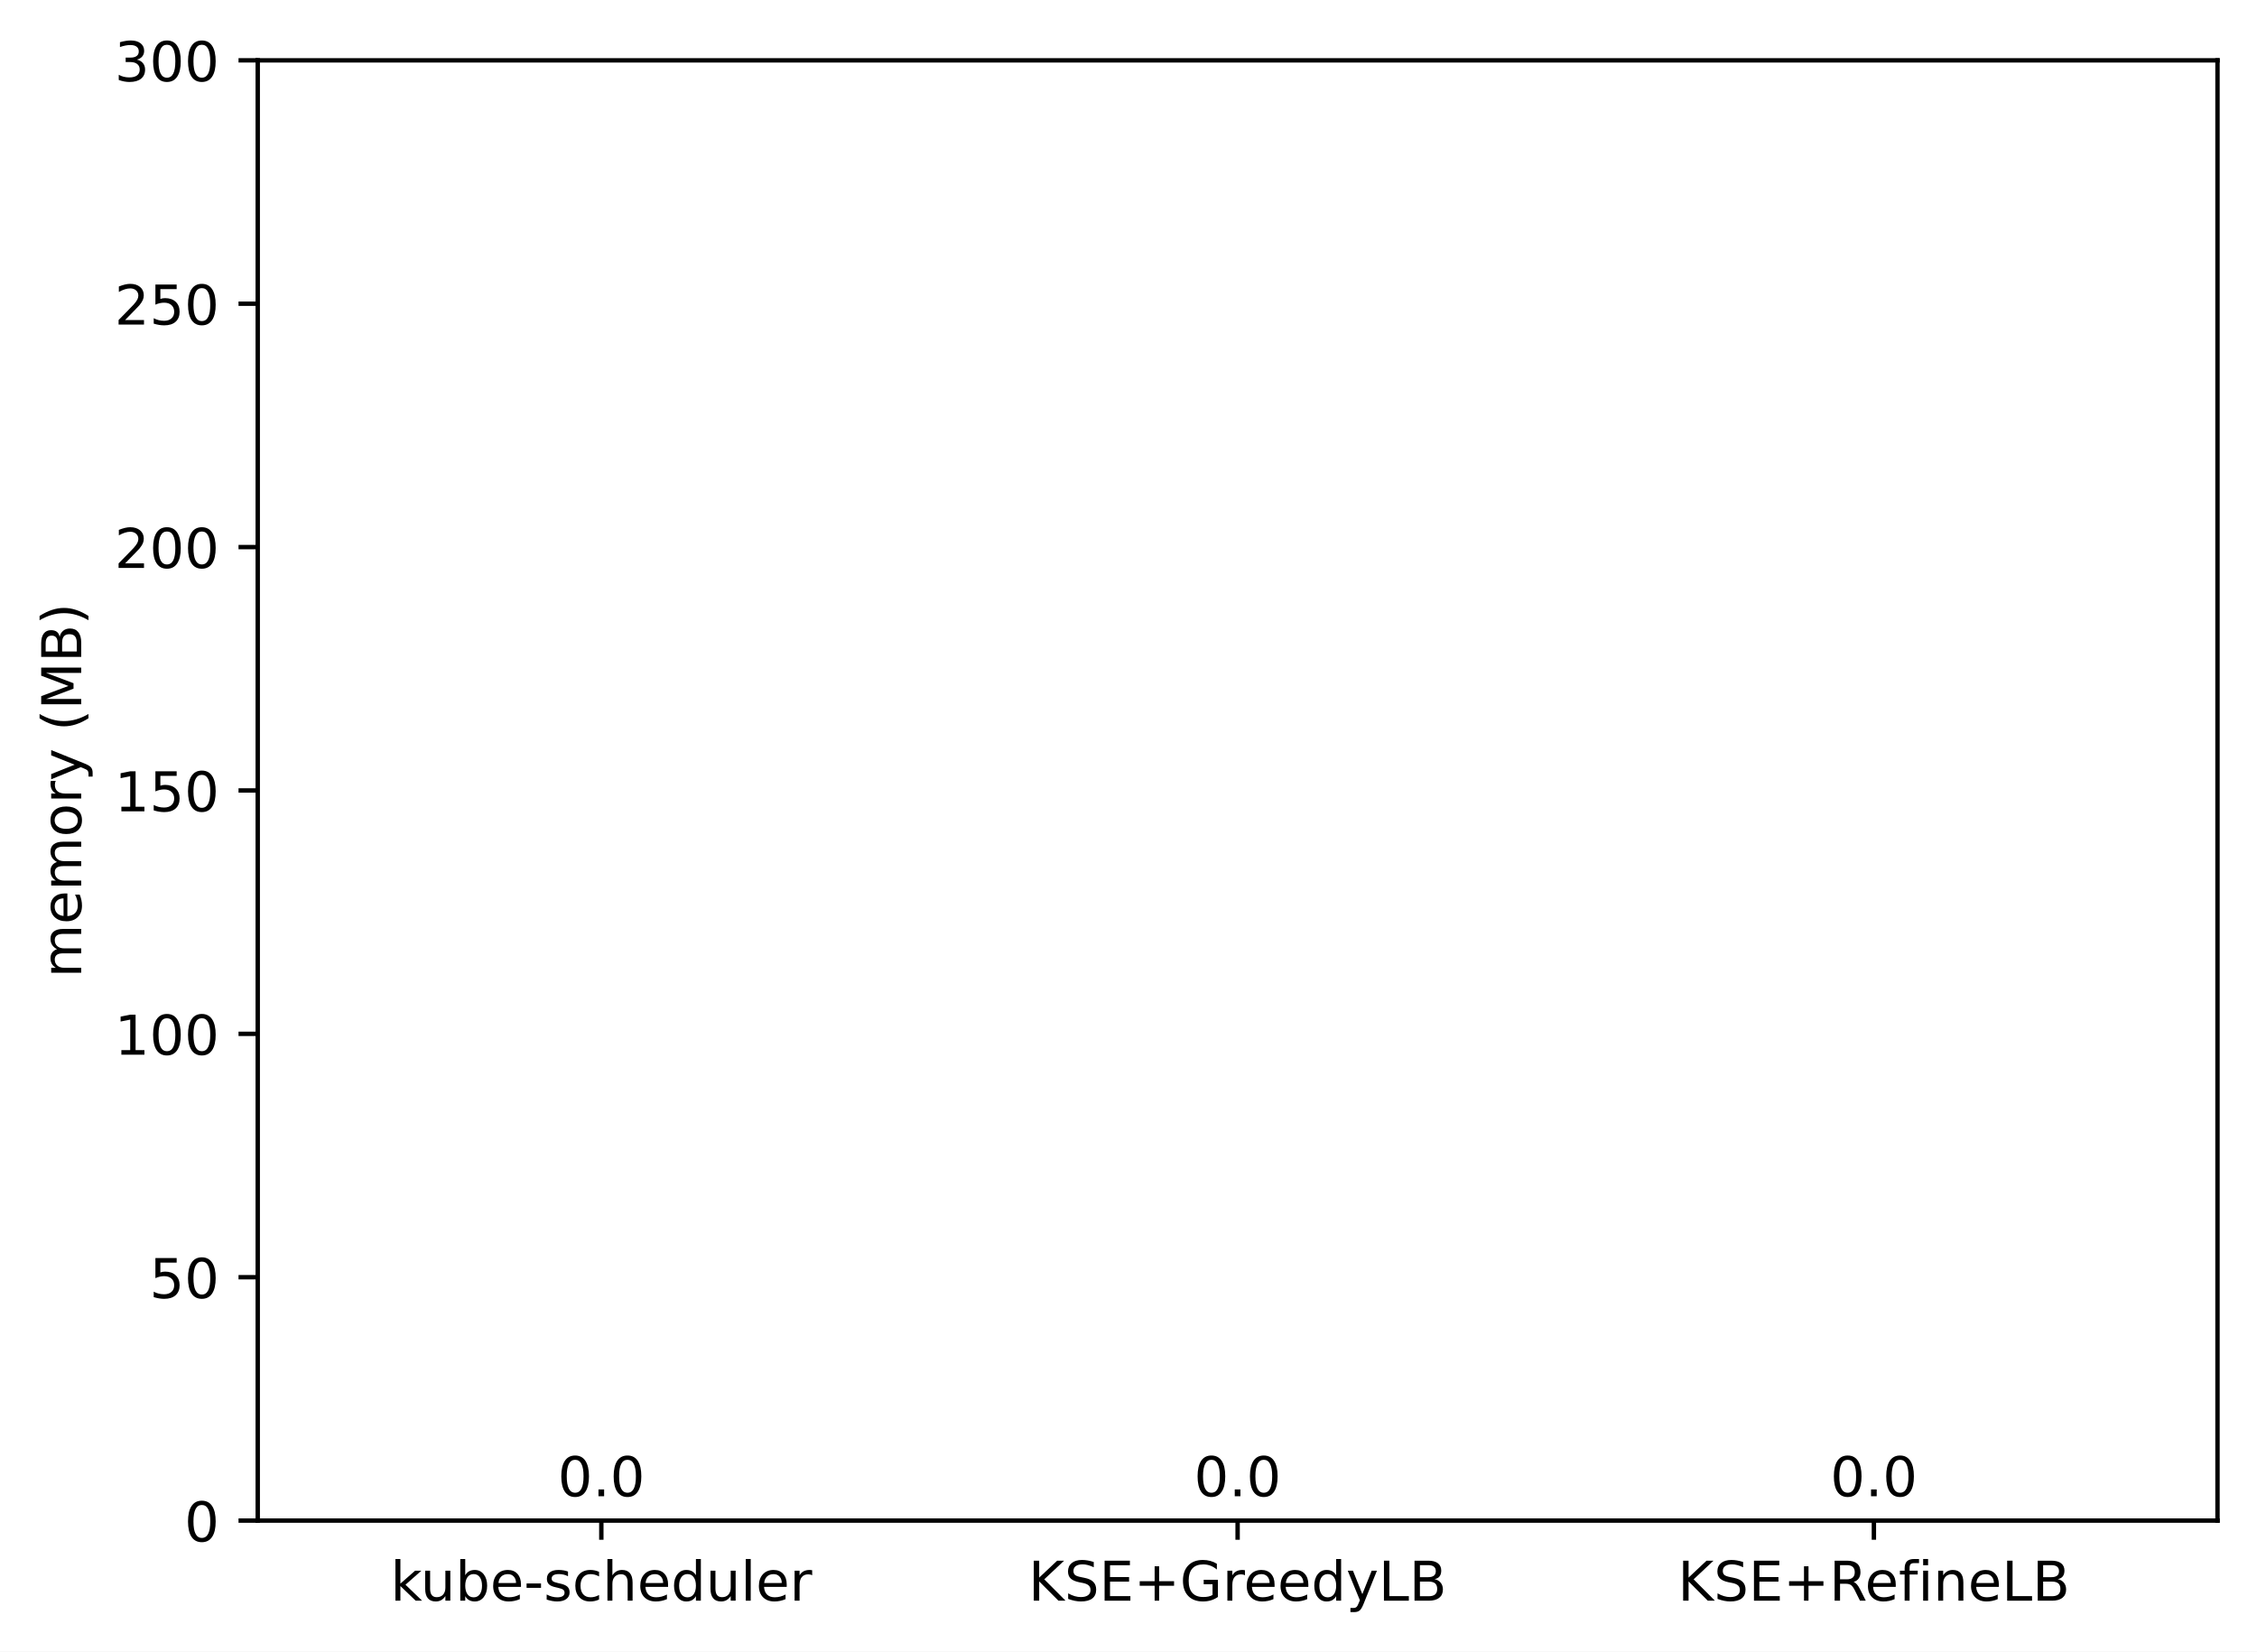
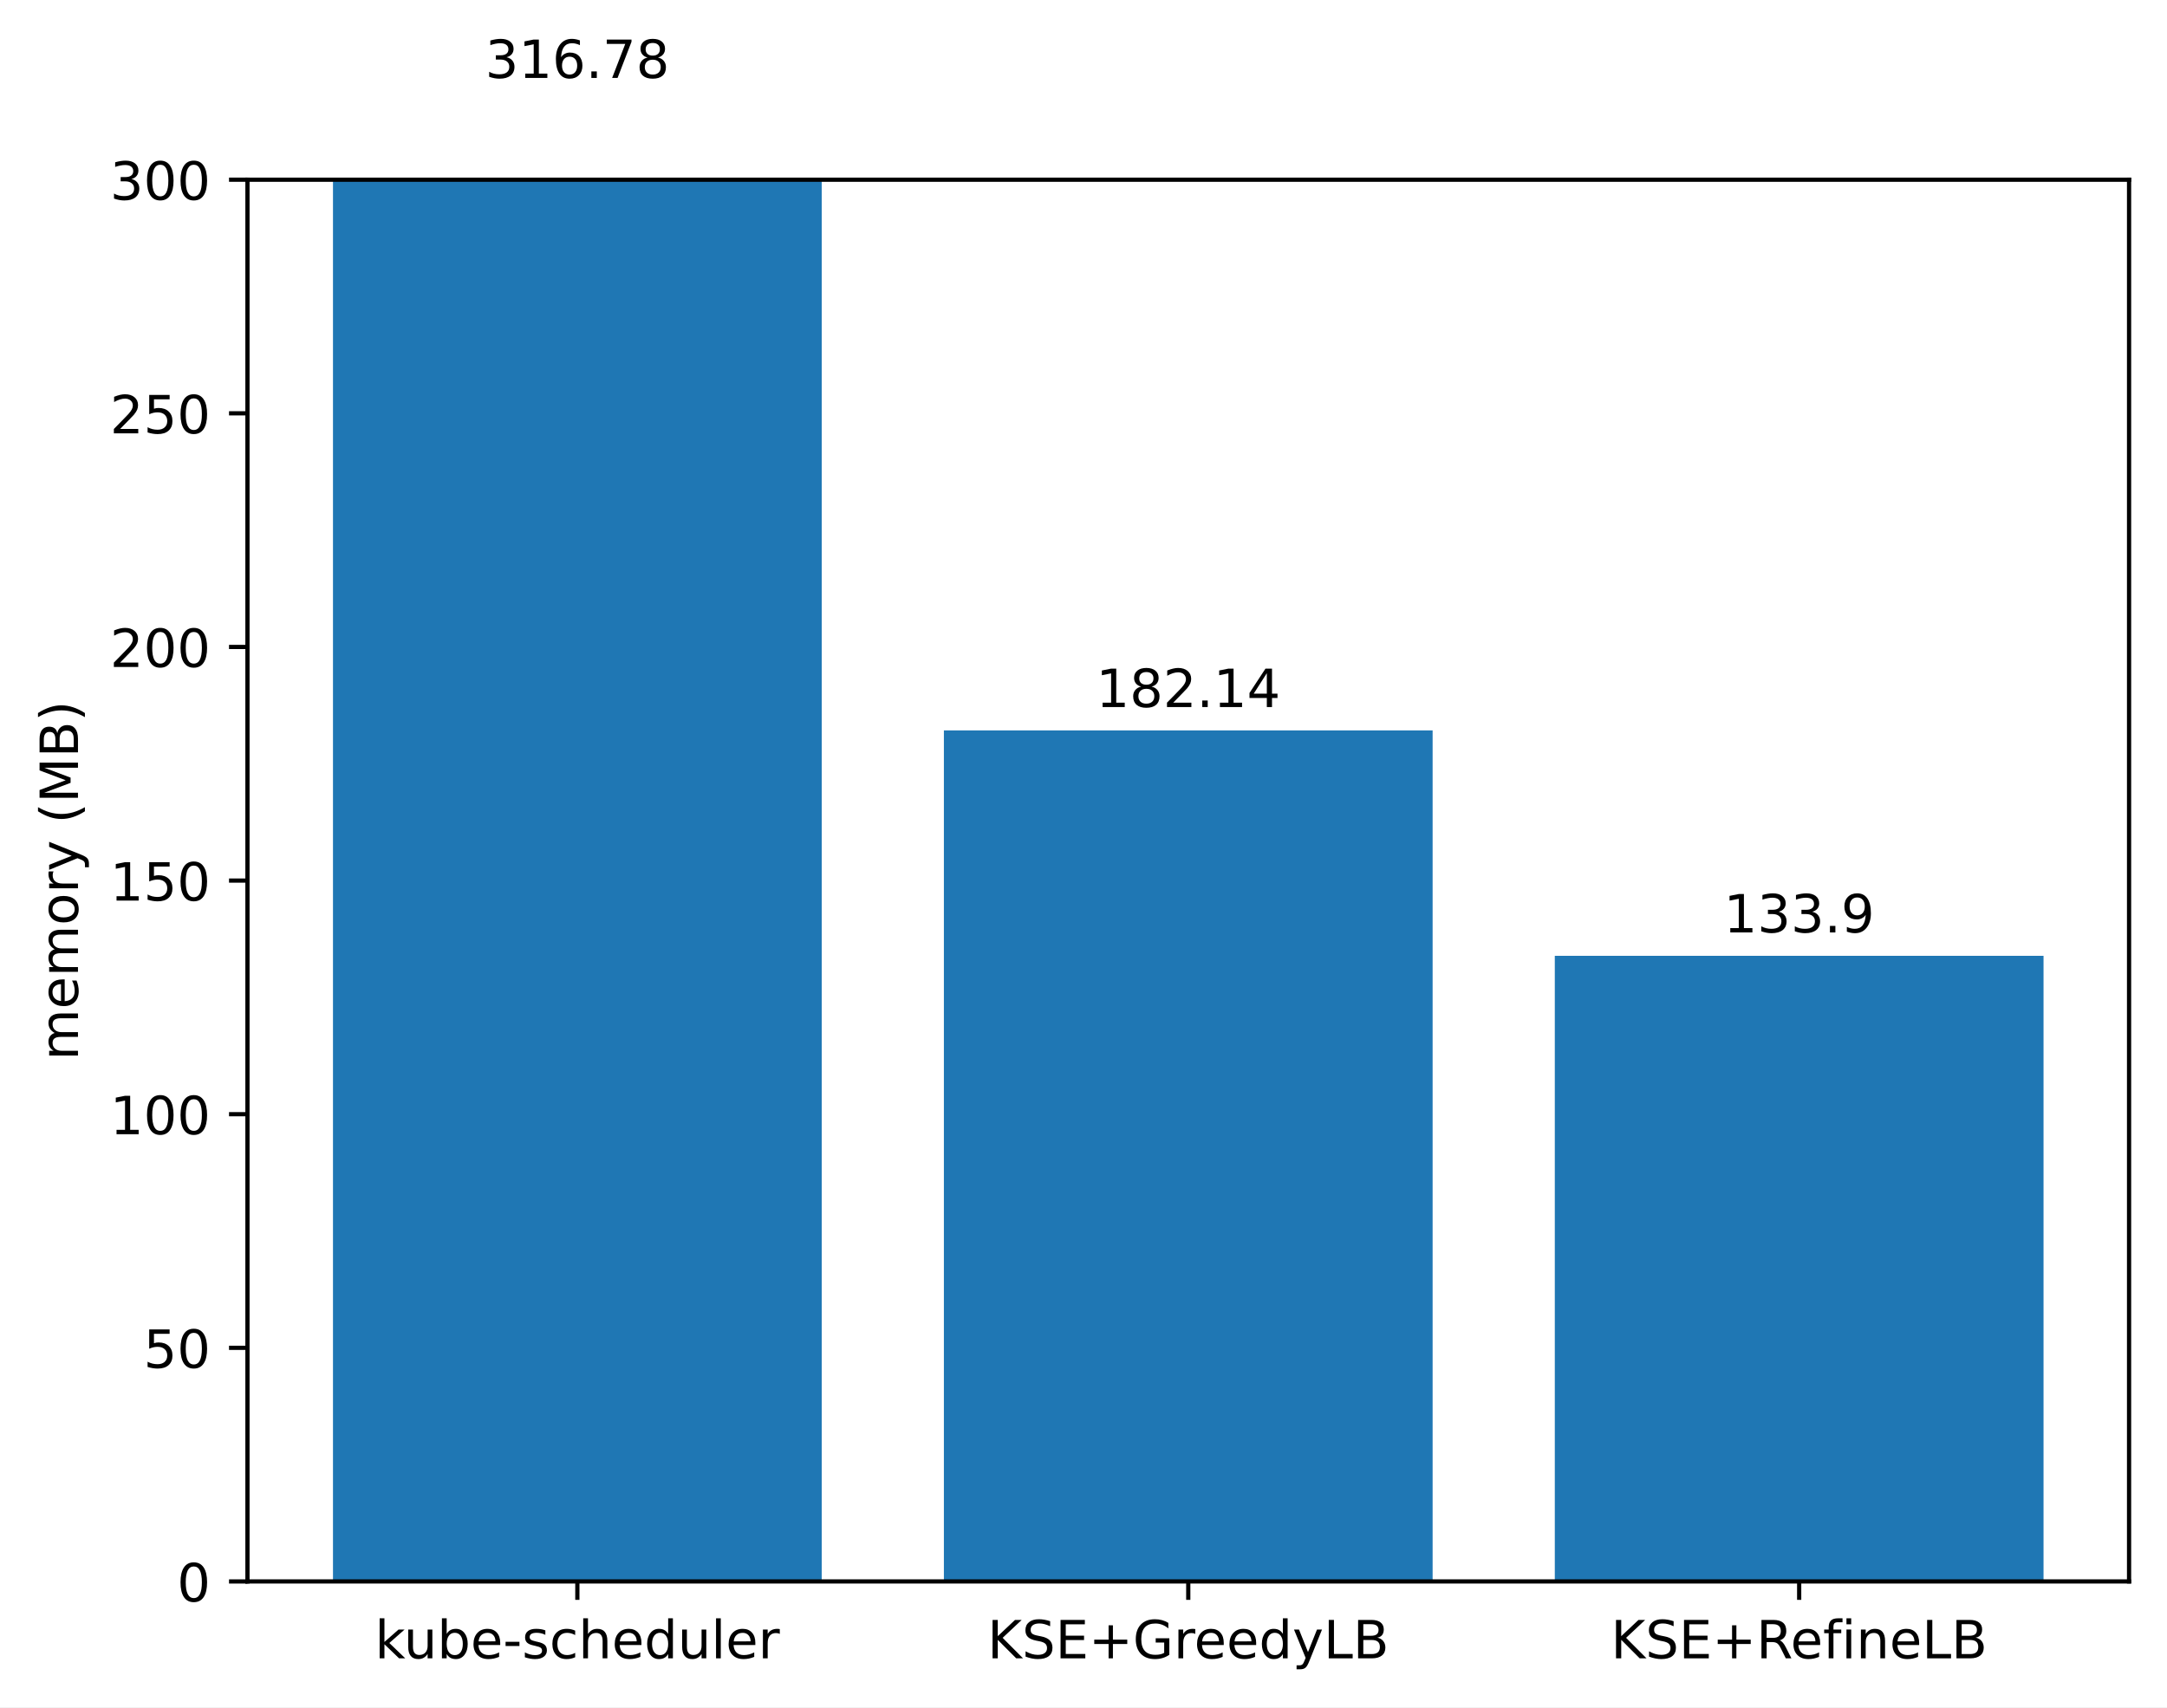
- <svg xmlns="http://www.w3.org/2000/svg" xmlns:xlink="http://www.w3.org/1999/xlink" width="411.286pt" height="300.989pt" viewBox="0 0 411.286 300.989" version="1.1">
+ <svg xmlns="http://www.w3.org/2000/svg" xmlns:xlink="http://www.w3.org/1999/xlink" width="411.286pt" height="324.108pt" viewBox="0 0 411.286 324.108" version="1.1">
  <defs>
    <style type="text/css">*{stroke-linejoin: round; stroke-linecap: butt}</style>
  </defs>
  <g id="figure_1">
    <g id="patch_1">
-       <path d="M 0 300.989  L 411.286 300.989  L 411.286 0  L 0 0  z " style="fill: #ffffff" />
+       <path d="M 0 324.108  L 411.286 324.108  L 411.286 0  L 0 0  z " style="fill: #ffffff" />
    </g>
    <g id="axes_1">
      <g id="patch_2">
-         <path d="M 46.966 277.111  L 404.086 277.111  L 404.086 10.999  L 46.966 10.999  z " style="fill: #ffffff" />
+         <path d="M 46.966 300.23  L 404.086 300.23  L 404.086 34.118  L 46.966 34.118  z " style="fill: #ffffff" />
      </g>
      <g id="patch_3">
-         <path d="M 63.198 277.111  L 155.957 277.111  L 155.957 277.111  L 63.198 277.111  z " clip-path="url(#p9e2ad8058a)" style="fill: #1f77b4" />
+         <path d="M 63.198 300.23  L 155.957 300.23  L 155.957 19.234  L 63.198 19.234  z " clip-path="url(#p67ebfd9a50)" style="fill: #1f77b4" />
      </g>
      <g id="patch_4">
-         <path d="M 179.146 277.111  L 271.905 277.111  L 271.905 277.111  L 179.146 277.111  z " clip-path="url(#p9e2ad8058a)" style="fill: #1f77b4" />
+         <path d="M 179.146 300.23  L 271.905 300.23  L 271.905 138.665  L 179.146 138.665  z " clip-path="url(#p67ebfd9a50)" style="fill: #1f77b4" />
      </g>
      <g id="patch_5">
-         <path d="M 295.094 277.111  L 387.853 277.111  L 387.853 277.111  L 295.094 277.111  z " clip-path="url(#p9e2ad8058a)" style="fill: #1f77b4" />
+         <path d="M 295.094 300.23  L 387.853 300.23  L 387.853 181.456  L 295.094 181.456  z " clip-path="url(#p67ebfd9a50)" style="fill: #1f77b4" />
      </g>
      <g id="matplotlib.axis_1">
        <g id="xtick_1">
          <g id="line2d_1">
            <defs>
-               <path id="m01b2a20f1d" d="M 0 0  L 0 3.5  " style="stroke: #000000; stroke-width: 0.8" />
+               <path id="mf2b5c08b23" d="M 0 0  L 0 3.5  " style="stroke: #000000; stroke-width: 0.8" />
            </defs>
            <g>
-               <use xlink:href="#m01b2a20f1d" x="109.578" y="277.111" style="stroke: #000000; stroke-width: 0.8" />
+               <use xlink:href="#mf2b5c08b23" x="109.578" y="300.23" style="stroke: #000000; stroke-width: 0.8" />
            </g>
          </g>
          <g id="text_1">
-             <g transform="translate(71.15179 291.7097)scale(0.1 -0.1)">
+             <g transform="translate(71.15179 314.8286)scale(0.1 -0.1)">
              <defs>
                <path id="DejaVuSans-6b" d="M 581 4863  L 1159 4863  L 1159 1991  L 2875 3500  L 3609 3500  L 1753 1863  L 3688 0  L 2938 0  L 1159 1709  L 1159 0  L 581 0  L 581 4863  z " transform="scale(0.015625)" />
                <path id="DejaVuSans-75" d="M 544 1381  L 544 3500  L 1119 3500  L 1119 1403  Q 1119 906 1312 657  Q 1506 409 1894 409  Q 2359 409 2629 706  Q 2900 1003 2900 1516  L 2900 3500  L 3475 3500  L 3475 0  L 2900 0  L 2900 538  Q 2691 219 2414 64  Q 2138 -91 1772 -91  Q 1169 -91 856 284  Q 544 659 544 1381  z M 1991 3584  L 1991 3584  z " transform="scale(0.015625)" />
                <path id="DejaVuSans-62" d="M 3116 1747  Q 3116 2381 2855 2742  Q 2594 3103 2138 3103  Q 1681 3103 1420 2742  Q 1159 2381 1159 1747  Q 1159 1113 1420 752  Q 1681 391 2138 391  Q 2594 391 2855 752  Q 3116 1113 3116 1747  z M 1159 2969  Q 1341 3281 1617 3432  Q 1894 3584 2278 3584  Q 2916 3584 3314 3078  Q 3713 2572 3713 1747  Q 3713 922 3314 415  Q 2916 -91 2278 -91  Q 1894 -91 1617 61  Q 1341 213 1159 525  L 1159 0  L 581 0  L 581 4863  L 1159 4863  L 1159 2969  z " transform="scale(0.015625)" />
                <path id="DejaVuSans-65" d="M 3597 1894  L 3597 1613  L 953 1613  Q 991 1019 1311 708  Q 1631 397 2203 397  Q 2534 397 2845 478  Q 3156 559 3463 722  L 3463 178  Q 3153 47 2828 -22  Q 2503 -91 2169 -91  Q 1331 -91 842 396  Q 353 884 353 1716  Q 353 2575 817 3079  Q 1281 3584 2069 3584  Q 2775 3584 3186 3129  Q 3597 2675 3597 1894  z M 3022 2063  Q 3016 2534 2758 2815  Q 2500 3097 2075 3097  Q 1594 3097 1305 2825  Q 1016 2553 972 2059  L 3022 2063  z " transform="scale(0.015625)" />
                <path id="DejaVuSans-2d" d="M 313 2009  L 1997 2009  L 1997 1497  L 313 1497  L 313 2009  z " transform="scale(0.015625)" />
                <path id="DejaVuSans-73" d="M 2834 3397  L 2834 2853  Q 2591 2978 2328 3040  Q 2066 3103 1784 3103  Q 1356 3103 1142 2972  Q 928 2841 928 2578  Q 928 2378 1081 2264  Q 1234 2150 1697 2047  L 1894 2003  Q 2506 1872 2764 1633  Q 3022 1394 3022 966  Q 3022 478 2636 193  Q 2250 -91 1575 -91  Q 1294 -91 989 -36  Q 684 19 347 128  L 347 722  Q 666 556 975 473  Q 1284 391 1588 391  Q 1994 391 2212 530  Q 2431 669 2431 922  Q 2431 1156 2273 1281  Q 2116 1406 1581 1522  L 1381 1569  Q 847 1681 609 1914  Q 372 2147 372 2553  Q 372 3047 722 3315  Q 1072 3584 1716 3584  Q 2034 3584 2315 3537  Q 2597 3491 2834 3397  z " transform="scale(0.015625)" />
                <path id="DejaVuSans-63" d="M 3122 3366  L 3122 2828  Q 2878 2963 2633 3030  Q 2388 3097 2138 3097  Q 1578 3097 1268 2742  Q 959 2388 959 1747  Q 959 1106 1268 751  Q 1578 397 2138 397  Q 2388 397 2633 464  Q 2878 531 3122 666  L 3122 134  Q 2881 22 2623 -34  Q 2366 -91 2075 -91  Q 1284 -91 818 406  Q 353 903 353 1747  Q 353 2603 823 3093  Q 1294 3584 2113 3584  Q 2378 3584 2631 3529  Q 2884 3475 3122 3366  z " transform="scale(0.015625)" />
                <path id="DejaVuSans-68" d="M 3513 2113  L 3513 0  L 2938 0  L 2938 2094  Q 2938 2591 2744 2837  Q 2550 3084 2163 3084  Q 1697 3084 1428 2787  Q 1159 2491 1159 1978  L 1159 0  L 581 0  L 581 4863  L 1159 4863  L 1159 2956  Q 1366 3272 1645 3428  Q 1925 3584 2291 3584  Q 2894 3584 3203 3211  Q 3513 2838 3513 2113  z " transform="scale(0.015625)" />
                <path id="DejaVuSans-64" d="M 2906 2969  L 2906 4863  L 3481 4863  L 3481 0  L 2906 0  L 2906 525  Q 2725 213 2448 61  Q 2172 -91 1784 -91  Q 1150 -91 751 415  Q 353 922 353 1747  Q 353 2572 751 3078  Q 1150 3584 1784 3584  Q 2172 3584 2448 3432  Q 2725 3281 2906 2969  z M 947 1747  Q 947 1113 1208 752  Q 1469 391 1925 391  Q 2381 391 2643 752  Q 2906 1113 2906 1747  Q 2906 2381 2643 2742  Q 2381 3103 1925 3103  Q 1469 3103 1208 2742  Q 947 2381 947 1747  z " transform="scale(0.015625)" />
                <path id="DejaVuSans-6c" d="M 603 4863  L 1178 4863  L 1178 0  L 603 0  L 603 4863  z " transform="scale(0.015625)" />
                <path id="DejaVuSans-72" d="M 2631 2963  Q 2534 3019 2420 3045  Q 2306 3072 2169 3072  Q 1681 3072 1420 2755  Q 1159 2438 1159 1844  L 1159 0  L 581 0  L 581 3500  L 1159 3500  L 1159 2956  Q 1341 3275 1631 3429  Q 1922 3584 2338 3584  Q 2397 3584 2469 3576  Q 2541 3569 2628 3553  L 2631 2963  z " transform="scale(0.015625)" />
              </defs>
              <use xlink:href="#DejaVuSans-6b" />
              <use xlink:href="#DejaVuSans-75" x="54.785" />
              <use xlink:href="#DejaVuSans-62" x="118.164" />
              <use xlink:href="#DejaVuSans-65" x="181.641" />
              <use xlink:href="#DejaVuSans-2d" x="243.164" />
              <use xlink:href="#DejaVuSans-73" x="279.248" />
              <use xlink:href="#DejaVuSans-63" x="331.348" />
              <use xlink:href="#DejaVuSans-68" x="386.328" />
              <use xlink:href="#DejaVuSans-65" x="449.707" />
              <use xlink:href="#DejaVuSans-64" x="511.23" />
              <use xlink:href="#DejaVuSans-75" x="574.707" />
              <use xlink:href="#DejaVuSans-6c" x="638.086" />
              <use xlink:href="#DejaVuSans-65" x="665.869" />
              <use xlink:href="#DejaVuSans-72" x="727.393" />
            </g>
          </g>
        </g>
        <g id="xtick_2">
          <g id="line2d_2">
            <g>
-               <use xlink:href="#m01b2a20f1d" x="225.526" y="277.111" style="stroke: #000000; stroke-width: 0.8" />
+               <use xlink:href="#mf2b5c08b23" x="225.526" y="300.23" style="stroke: #000000; stroke-width: 0.8" />
            </g>
          </g>
          <g id="text_2">
-             <g transform="translate(187.403 291.7097)scale(0.1 -0.1)">
+             <g transform="translate(187.403 314.8286)scale(0.1 -0.1)">
              <defs>
                <path id="DejaVuSans-4b" d="M 628 4666  L 1259 4666  L 1259 2694  L 3353 4666  L 4166 4666  L 1850 2491  L 4331 0  L 3500 0  L 1259 2247  L 1259 0  L 628 0  L 628 4666  z " transform="scale(0.015625)" />
                <path id="DejaVuSans-53" d="M 3425 4513  L 3425 3897  Q 3066 4069 2747 4153  Q 2428 4238 2131 4238  Q 1616 4238 1336 4038  Q 1056 3838 1056 3469  Q 1056 3159 1242 3001  Q 1428 2844 1947 2747  L 2328 2669  Q 3034 2534 3370 2195  Q 3706 1856 3706 1288  Q 3706 609 3251 259  Q 2797 -91 1919 -91  Q 1588 -91 1214 -16  Q 841 59 441 206  L 441 856  Q 825 641 1194 531  Q 1563 422 1919 422  Q 2459 422 2753 634  Q 3047 847 3047 1241  Q 3047 1584 2836 1778  Q 2625 1972 2144 2069  L 1759 2144  Q 1053 2284 737 2584  Q 422 2884 422 3419  Q 422 4038 858 4394  Q 1294 4750 2059 4750  Q 2388 4750 2728 4690  Q 3069 4631 3425 4513  z " transform="scale(0.015625)" />
                <path id="DejaVuSans-45" d="M 628 4666  L 3578 4666  L 3578 4134  L 1259 4134  L 1259 2753  L 3481 2753  L 3481 2222  L 1259 2222  L 1259 531  L 3634 531  L 3634 0  L 628 0  L 628 4666  z " transform="scale(0.015625)" />
                <path id="DejaVuSans-2b" d="M 2944 4013  L 2944 2272  L 4684 2272  L 4684 1741  L 2944 1741  L 2944 0  L 2419 0  L 2419 1741  L 678 1741  L 678 2272  L 2419 2272  L 2419 4013  L 2944 4013  z " transform="scale(0.015625)" />
                <path id="DejaVuSans-47" d="M 3809 666  L 3809 1919  L 2778 1919  L 2778 2438  L 4434 2438  L 4434 434  Q 4069 175 3628 42  Q 3188 -91 2688 -91  Q 1594 -91 976 548  Q 359 1188 359 2328  Q 359 3472 976 4111  Q 1594 4750 2688 4750  Q 3144 4750 3555 4637  Q 3966 4525 4313 4306  L 4313 3634  Q 3963 3931 3569 4081  Q 3175 4231 2741 4231  Q 1884 4231 1454 3753  Q 1025 3275 1025 2328  Q 1025 1384 1454 906  Q 1884 428 2741 428  Q 3075 428 3337 486  Q 3600 544 3809 666  z " transform="scale(0.015625)" />
                <path id="DejaVuSans-79" d="M 2059 -325  Q 1816 -950 1584 -1140  Q 1353 -1331 966 -1331  L 506 -1331  L 506 -850  L 844 -850  Q 1081 -850 1212 -737  Q 1344 -625 1503 -206  L 1606 56  L 191 3500  L 800 3500  L 1894 763  L 2988 3500  L 3597 3500  L 2059 -325  z " transform="scale(0.015625)" />
                <path id="DejaVuSans-4c" d="M 628 4666  L 1259 4666  L 1259 531  L 3531 531  L 3531 0  L 628 0  L 628 4666  z " transform="scale(0.015625)" />
                <path id="DejaVuSans-42" d="M 1259 2228  L 1259 519  L 2272 519  Q 2781 519 3026 730  Q 3272 941 3272 1375  Q 3272 1813 3026 2020  Q 2781 2228 2272 2228  L 1259 2228  z M 1259 4147  L 1259 2741  L 2194 2741  Q 2656 2741 2882 2914  Q 3109 3088 3109 3444  Q 3109 3797 2882 3972  Q 2656 4147 2194 4147  L 1259 4147  z M 628 4666  L 2241 4666  Q 2963 4666 3353 4366  Q 3744 4066 3744 3513  Q 3744 3084 3544 2831  Q 3344 2578 2956 2516  Q 3422 2416 3680 2098  Q 3938 1781 3938 1306  Q 3938 681 3513 340  Q 3088 0 2303 0  L 628 0  L 628 4666  z " transform="scale(0.015625)" />
              </defs>
              <use xlink:href="#DejaVuSans-4b" />
              <use xlink:href="#DejaVuSans-53" x="65.576" />
              <use xlink:href="#DejaVuSans-45" x="129.053" />
              <use xlink:href="#DejaVuSans-2b" x="192.236" />
              <use xlink:href="#DejaVuSans-47" x="276.025" />
              <use xlink:href="#DejaVuSans-72" x="353.516" />
              <use xlink:href="#DejaVuSans-65" x="392.379" />
              <use xlink:href="#DejaVuSans-65" x="453.902" />
              <use xlink:href="#DejaVuSans-64" x="515.426" />
              <use xlink:href="#DejaVuSans-79" x="578.902" />
              <use xlink:href="#DejaVuSans-4c" x="638.082" />
              <use xlink:href="#DejaVuSans-42" x="693.795" />
            </g>
          </g>
        </g>
        <g id="xtick_3">
          <g id="line2d_3">
            <g>
-               <use xlink:href="#m01b2a20f1d" x="341.474" y="277.111" style="stroke: #000000; stroke-width: 0.8" />
+               <use xlink:href="#mf2b5c08b23" x="341.474" y="300.23" style="stroke: #000000; stroke-width: 0.8" />
            </g>
          </g>
          <g id="text_3">
-             <g transform="translate(305.7346 291.7097)scale(0.1 -0.1)">
+             <g transform="translate(305.7346 314.8286)scale(0.1 -0.1)">
              <defs>
                <path id="DejaVuSans-52" d="M 2841 2188  Q 3044 2119 3236 1894  Q 3428 1669 3622 1275  L 4263 0  L 3584 0  L 2988 1197  Q 2756 1666 2539 1819  Q 2322 1972 1947 1972  L 1259 1972  L 1259 0  L 628 0  L 628 4666  L 2053 4666  Q 2853 4666 3247 4331  Q 3641 3997 3641 3322  Q 3641 2881 3436 2590  Q 3231 2300 2841 2188  z M 1259 4147  L 1259 2491  L 2053 2491  Q 2509 2491 2742 2702  Q 2975 2913 2975 3322  Q 2975 3731 2742 3939  Q 2509 4147 2053 4147  L 1259 4147  z " transform="scale(0.015625)" />
                <path id="DejaVuSans-66" d="M 2375 4863  L 2375 4384  L 1825 4384  Q 1516 4384 1395 4259  Q 1275 4134 1275 3809  L 1275 3500  L 2222 3500  L 2222 3053  L 1275 3053  L 1275 0  L 697 0  L 697 3053  L 147 3053  L 147 3500  L 697 3500  L 697 3744  Q 697 4328 969 4595  Q 1241 4863 1831 4863  L 2375 4863  z " transform="scale(0.015625)" />
                <path id="DejaVuSans-69" d="M 603 3500  L 1178 3500  L 1178 0  L 603 0  L 603 3500  z M 603 4863  L 1178 4863  L 1178 4134  L 603 4134  L 603 4863  z " transform="scale(0.015625)" />
                <path id="DejaVuSans-6e" d="M 3513 2113  L 3513 0  L 2938 0  L 2938 2094  Q 2938 2591 2744 2837  Q 2550 3084 2163 3084  Q 1697 3084 1428 2787  Q 1159 2491 1159 1978  L 1159 0  L 581 0  L 581 3500  L 1159 3500  L 1159 2956  Q 1366 3272 1645 3428  Q 1925 3584 2291 3584  Q 2894 3584 3203 3211  Q 3513 2838 3513 2113  z " transform="scale(0.015625)" />
              </defs>
              <use xlink:href="#DejaVuSans-4b" />
              <use xlink:href="#DejaVuSans-53" x="65.576" />
              <use xlink:href="#DejaVuSans-45" x="129.053" />
              <use xlink:href="#DejaVuSans-2b" x="192.236" />
              <use xlink:href="#DejaVuSans-52" x="276.025" />
              <use xlink:href="#DejaVuSans-65" x="341.008" />
              <use xlink:href="#DejaVuSans-66" x="402.531" />
              <use xlink:href="#DejaVuSans-69" x="437.736" />
              <use xlink:href="#DejaVuSans-6e" x="465.52" />
              <use xlink:href="#DejaVuSans-65" x="528.898" />
              <use xlink:href="#DejaVuSans-4c" x="590.422" />
              <use xlink:href="#DejaVuSans-42" x="646.135" />
            </g>
          </g>
        </g>
      </g>
      <g id="matplotlib.axis_2">
        <g id="ytick_1">
          <g id="line2d_4">
            <defs>
-               <path id="m6698b292d5" d="M 0 0  L -3.5 0  " style="stroke: #000000; stroke-width: 0.8" />
+               <path id="m1fe5f54dd9" d="M 0 0  L -3.5 0  " style="stroke: #000000; stroke-width: 0.8" />
            </defs>
            <g>
-               <use xlink:href="#m6698b292d5" x="46.966" y="277.111" style="stroke: #000000; stroke-width: 0.8" />
+               <use xlink:href="#m1fe5f54dd9" x="46.966" y="300.23" style="stroke: #000000; stroke-width: 0.8" />
            </g>
          </g>
          <g id="text_4">
-             <g transform="translate(33.60312 280.9104)scale(0.1 -0.1)">
+             <g transform="translate(33.60312 304.0294)scale(0.1 -0.1)">
              <defs>
                <path id="DejaVuSans-30" d="M 2034 4250  Q 1547 4250 1301 3770  Q 1056 3291 1056 2328  Q 1056 1369 1301 889  Q 1547 409 2034 409  Q 2525 409 2770 889  Q 3016 1369 3016 2328  Q 3016 3291 2770 3770  Q 2525 4250 2034 4250  z M 2034 4750  Q 2819 4750 3233 4129  Q 3647 3509 3647 2328  Q 3647 1150 3233 529  Q 2819 -91 2034 -91  Q 1250 -91 836 529  Q 422 1150 422 2328  Q 422 3509 836 4129  Q 1250 4750 2034 4750  z " transform="scale(0.015625)" />
              </defs>
              <use xlink:href="#DejaVuSans-30" />
            </g>
          </g>
        </g>
        <g id="ytick_2">
          <g id="line2d_5">
            <g>
-               <use xlink:href="#m6698b292d5" x="46.966" y="232.759" style="stroke: #000000; stroke-width: 0.8" />
+               <use xlink:href="#m1fe5f54dd9" x="46.966" y="255.878" style="stroke: #000000; stroke-width: 0.8" />
            </g>
          </g>
          <g id="text_5">
-             <g transform="translate(27.24063 236.5584)scale(0.1 -0.1)">
+             <g transform="translate(27.24063 259.6774)scale(0.1 -0.1)">
              <defs>
                <path id="DejaVuSans-35" d="M 691 4666  L 3169 4666  L 3169 4134  L 1269 4134  L 1269 2991  Q 1406 3038 1543 3061  Q 1681 3084 1819 3084  Q 2600 3084 3056 2656  Q 3513 2228 3513 1497  Q 3513 744 3044 326  Q 2575 -91 1722 -91  Q 1428 -91 1123 -41  Q 819 9 494 109  L 494 744  Q 775 591 1075 516  Q 1375 441 1709 441  Q 2250 441 2565 725  Q 2881 1009 2881 1497  Q 2881 1984 2565 2268  Q 2250 2553 1709 2553  Q 1456 2553 1204 2497  Q 953 2441 691 2322  L 691 4666  z " transform="scale(0.015625)" />
              </defs>
              <use xlink:href="#DejaVuSans-35" />
              <use xlink:href="#DejaVuSans-30" x="63.623" />
            </g>
          </g>
        </g>
        <g id="ytick_3">
          <g id="line2d_6">
            <g>
-               <use xlink:href="#m6698b292d5" x="46.966" y="188.407" style="stroke: #000000; stroke-width: 0.8" />
+               <use xlink:href="#m1fe5f54dd9" x="46.966" y="211.526" style="stroke: #000000; stroke-width: 0.8" />
            </g>
          </g>
          <g id="text_6">
-             <g transform="translate(20.87813 192.2064)scale(0.1 -0.1)">
+             <g transform="translate(20.87813 215.3254)scale(0.1 -0.1)">
              <defs>
                <path id="DejaVuSans-31" d="M 794 531  L 1825 531  L 1825 4091  L 703 3866  L 703 4441  L 1819 4666  L 2450 4666  L 2450 531  L 3481 531  L 3481 0  L 794 0  L 794 531  z " transform="scale(0.015625)" />
              </defs>
              <use xlink:href="#DejaVuSans-31" />
              <use xlink:href="#DejaVuSans-30" x="63.623" />
              <use xlink:href="#DejaVuSans-30" x="127.246" />
            </g>
          </g>
        </g>
        <g id="ytick_4">
          <g id="line2d_7">
            <g>
-               <use xlink:href="#m6698b292d5" x="46.966" y="144.055" style="stroke: #000000; stroke-width: 0.8" />
+               <use xlink:href="#m1fe5f54dd9" x="46.966" y="167.174" style="stroke: #000000; stroke-width: 0.8" />
            </g>
          </g>
          <g id="text_7">
-             <g transform="translate(20.87813 147.8544)scale(0.1 -0.1)">
+             <g transform="translate(20.87813 170.9734)scale(0.1 -0.1)">
              <use xlink:href="#DejaVuSans-31" />
              <use xlink:href="#DejaVuSans-35" x="63.623" />
              <use xlink:href="#DejaVuSans-30" x="127.246" />
            </g>
          </g>
        </g>
        <g id="ytick_5">
          <g id="line2d_8">
            <g>
-               <use xlink:href="#m6698b292d5" x="46.966" y="99.703" style="stroke: #000000; stroke-width: 0.8" />
+               <use xlink:href="#m1fe5f54dd9" x="46.966" y="122.822" style="stroke: #000000; stroke-width: 0.8" />
            </g>
          </g>
          <g id="text_8">
-             <g transform="translate(20.87813 103.5024)scale(0.1 -0.1)">
+             <g transform="translate(20.87813 126.6214)scale(0.1 -0.1)">
              <defs>
                <path id="DejaVuSans-32" d="M 1228 531  L 3431 531  L 3431 0  L 469 0  L 469 531  Q 828 903 1448 1529  Q 2069 2156 2228 2338  Q 2531 2678 2651 2914  Q 2772 3150 2772 3378  Q 2772 3750 2511 3984  Q 2250 4219 1831 4219  Q 1534 4219 1204 4116  Q 875 4013 500 3803  L 500 4441  Q 881 4594 1212 4672  Q 1544 4750 1819 4750  Q 2544 4750 2975 4387  Q 3406 4025 3406 3419  Q 3406 3131 3298 2873  Q 3191 2616 2906 2266  Q 2828 2175 2409 1742  Q 1991 1309 1228 531  z " transform="scale(0.015625)" />
              </defs>
              <use xlink:href="#DejaVuSans-32" />
              <use xlink:href="#DejaVuSans-30" x="63.623" />
              <use xlink:href="#DejaVuSans-30" x="127.246" />
            </g>
          </g>
        </g>
        <g id="ytick_6">
          <g id="line2d_9">
            <g>
-               <use xlink:href="#m6698b292d5" x="46.966" y="55.351" style="stroke: #000000; stroke-width: 0.8" />
+               <use xlink:href="#m1fe5f54dd9" x="46.966" y="78.47" style="stroke: #000000; stroke-width: 0.8" />
            </g>
          </g>
          <g id="text_9">
-             <g transform="translate(20.87813 59.15044)scale(0.1 -0.1)">
+             <g transform="translate(20.87813 82.26939)scale(0.1 -0.1)">
              <use xlink:href="#DejaVuSans-32" />
              <use xlink:href="#DejaVuSans-35" x="63.623" />
              <use xlink:href="#DejaVuSans-30" x="127.246" />
            </g>
          </g>
        </g>
        <g id="ytick_7">
          <g id="line2d_10">
            <g>
-               <use xlink:href="#m6698b292d5" x="46.966" y="10.999" style="stroke: #000000; stroke-width: 0.8" />
+               <use xlink:href="#m1fe5f54dd9" x="46.966" y="34.118" style="stroke: #000000; stroke-width: 0.8" />
            </g>
          </g>
          <g id="text_10">
-             <g transform="translate(20.87813 14.79844)scale(0.1 -0.1)">
+             <g transform="translate(20.87813 37.91739)scale(0.1 -0.1)">
              <defs>
                <path id="DejaVuSans-33" d="M 2597 2516  Q 3050 2419 3304 2112  Q 3559 1806 3559 1356  Q 3559 666 3084 287  Q 2609 -91 1734 -91  Q 1441 -91 1130 -33  Q 819 25 488 141  L 488 750  Q 750 597 1062 519  Q 1375 441 1716 441  Q 2309 441 2620 675  Q 2931 909 2931 1356  Q 2931 1769 2642 2001  Q 2353 2234 1838 2234  L 1294 2234  L 1294 2753  L 1863 2753  Q 2328 2753 2575 2939  Q 2822 3125 2822 3475  Q 2822 3834 2567 4026  Q 2313 4219 1838 4219  Q 1578 4219 1281 4162  Q 984 4106 628 3988  L 628 4550  Q 988 4650 1302 4700  Q 1616 4750 1894 4750  Q 2613 4750 3031 4423  Q 3450 4097 3450 3541  Q 3450 3153 3228 2886  Q 3006 2619 2597 2516  z " transform="scale(0.015625)" />
              </defs>
              <use xlink:href="#DejaVuSans-33" />
              <use xlink:href="#DejaVuSans-30" x="63.623" />
              <use xlink:href="#DejaVuSans-30" x="127.246" />
            </g>
          </g>
        </g>
        <g id="text_11">
-           <g transform="translate(14.79844 178.1818)rotate(-90)scale(0.1 -0.1)">
+           <g transform="translate(14.79844 201.3007)rotate(-90)scale(0.1 -0.1)">
            <defs>
              <path id="DejaVuSans-6d" d="M 3328 2828  Q 3544 3216 3844 3400  Q 4144 3584 4550 3584  Q 5097 3584 5394 3201  Q 5691 2819 5691 2113  L 5691 0  L 5113 0  L 5113 2094  Q 5113 2597 4934 2840  Q 4756 3084 4391 3084  Q 3944 3084 3684 2787  Q 3425 2491 3425 1978  L 3425 0  L 2847 0  L 2847 2094  Q 2847 2600 2669 2842  Q 2491 3084 2119 3084  Q 1678 3084 1418 2786  Q 1159 2488 1159 1978  L 1159 0  L 581 0  L 581 3500  L 1159 3500  L 1159 2956  Q 1356 3278 1631 3431  Q 1906 3584 2284 3584  Q 2666 3584 2933 3390  Q 3200 3197 3328 2828  z " transform="scale(0.015625)" />
              <path id="DejaVuSans-6f" d="M 1959 3097  Q 1497 3097 1228 2736  Q 959 2375 959 1747  Q 959 1119 1226 758  Q 1494 397 1959 397  Q 2419 397 2687 759  Q 2956 1122 2956 1747  Q 2956 2369 2687 2733  Q 2419 3097 1959 3097  z M 1959 3584  Q 2709 3584 3137 3096  Q 3566 2609 3566 1747  Q 3566 888 3137 398  Q 2709 -91 1959 -91  Q 1206 -91 779 398  Q 353 888 353 1747  Q 353 2609 779 3096  Q 1206 3584 1959 3584  z " transform="scale(0.015625)" />
              <path id="DejaVuSans-20" transform="scale(0.015625)" />
              <path id="DejaVuSans-28" d="M 1984 4856  Q 1566 4138 1362 3434  Q 1159 2731 1159 2009  Q 1159 1288 1364 580  Q 1569 -128 1984 -844  L 1484 -844  Q 1016 -109 783 600  Q 550 1309 550 2009  Q 550 2706 781 3412  Q 1013 4119 1484 4856  L 1984 4856  z " transform="scale(0.015625)" />
              <path id="DejaVuSans-4d" d="M 628 4666  L 1569 4666  L 2759 1491  L 3956 4666  L 4897 4666  L 4897 0  L 4281 0  L 4281 4097  L 3078 897  L 2444 897  L 1241 4097  L 1241 0  L 628 0  L 628 4666  z " transform="scale(0.015625)" />
              <path id="DejaVuSans-29" d="M 513 4856  L 1013 4856  Q 1481 4119 1714 3412  Q 1947 2706 1947 2009  Q 1947 1309 1714 600  Q 1481 -109 1013 -844  L 513 -844  Q 928 -128 1133 580  Q 1338 1288 1338 2009  Q 1338 2731 1133 3434  Q 928 4138 513 4856  z " transform="scale(0.015625)" />
            </defs>
            <use xlink:href="#DejaVuSans-6d" />
            <use xlink:href="#DejaVuSans-65" x="97.412" />
            <use xlink:href="#DejaVuSans-6d" x="158.936" />
            <use xlink:href="#DejaVuSans-6f" x="256.348" />
            <use xlink:href="#DejaVuSans-72" x="317.529" />
            <use xlink:href="#DejaVuSans-79" x="358.643" />
            <use xlink:href="#DejaVuSans-20" x="417.822" />
            <use xlink:href="#DejaVuSans-28" x="449.609" />
            <use xlink:href="#DejaVuSans-4d" x="488.623" />
            <use xlink:href="#DejaVuSans-42" x="574.902" />
            <use xlink:href="#DejaVuSans-29" x="643.506" />
          </g>
        </g>
      </g>
      <g id="patch_6">
-         <path d="M 46.966 277.111  L 46.966 10.999  " style="fill: none; stroke: #000000; stroke-width: 0.8; stroke-linejoin: miter; stroke-linecap: square" />
+         <path d="M 46.966 300.23  L 46.966 34.118  " style="fill: none; stroke: #000000; stroke-width: 0.8; stroke-linejoin: miter; stroke-linecap: square" />
      </g>
      <g id="patch_7">
-         <path d="M 404.086 277.111  L 404.086 10.999  " style="fill: none; stroke: #000000; stroke-width: 0.8; stroke-linejoin: miter; stroke-linecap: square" />
+         <path d="M 404.086 300.23  L 404.086 34.118  " style="fill: none; stroke: #000000; stroke-width: 0.8; stroke-linejoin: miter; stroke-linecap: square" />
      </g>
      <g id="patch_8">
-         <path d="M 46.966 277.111  L 404.086 277.111  " style="fill: none; stroke: #000000; stroke-width: 0.8; stroke-linejoin: miter; stroke-linecap: square" />
+         <path d="M 46.966 300.23  L 404.086 300.23  " style="fill: none; stroke: #000000; stroke-width: 0.8; stroke-linejoin: miter; stroke-linecap: square" />
      </g>
      <g id="patch_9">
-         <path d="M 46.966 10.999  L 404.086 10.999  " style="fill: none; stroke: #000000; stroke-width: 0.8; stroke-linejoin: miter; stroke-linecap: square" />
+         <path d="M 46.966 34.118  L 404.086 34.118  " style="fill: none; stroke: #000000; stroke-width: 0.8; stroke-linejoin: miter; stroke-linecap: square" />
      </g>
      <g id="text_12">
-         <g transform="translate(101.626 272.676)scale(0.1 -0.1)">
+         <g transform="translate(92.08226 14.79844)scale(0.1 -0.1)">
          <defs>
+             <path id="DejaVuSans-36" d="M 2113 2584  Q 1688 2584 1439 2293  Q 1191 2003 1191 1497  Q 1191 994 1439 701  Q 1688 409 2113 409  Q 2538 409 2786 701  Q 3034 994 3034 1497  Q 3034 2003 2786 2293  Q 2538 2584 2113 2584  z M 3366 4563  L 3366 3988  Q 3128 4100 2886 4159  Q 2644 4219 2406 4219  Q 1781 4219 1451 3797  Q 1122 3375 1075 2522  Q 1259 2794 1537 2939  Q 1816 3084 2150 3084  Q 2853 3084 3261 2657  Q 3669 2231 3669 1497  Q 3669 778 3244 343  Q 2819 -91 2113 -91  Q 1303 -91 875 529  Q 447 1150 447 2328  Q 447 3434 972 4092  Q 1497 4750 2381 4750  Q 2619 4750 2861 4703  Q 3103 4656 3366 4563  z " transform="scale(0.015625)" />
            <path id="DejaVuSans-2e" d="M 684 794  L 1344 794  L 1344 0  L 684 0  L 684 794  z " transform="scale(0.015625)" />
+             <path id="DejaVuSans-37" d="M 525 4666  L 3525 4666  L 3525 4397  L 1831 0  L 1172 0  L 2766 4134  L 525 4134  L 525 4666  z " transform="scale(0.015625)" />
+             <path id="DejaVuSans-38" d="M 2034 2216  Q 1584 2216 1326 1975  Q 1069 1734 1069 1313  Q 1069 891 1326 650  Q 1584 409 2034 409  Q 2484 409 2743 651  Q 3003 894 3003 1313  Q 3003 1734 2745 1975  Q 2488 2216 2034 2216  z M 1403 2484  Q 997 2584 770 2862  Q 544 3141 544 3541  Q 544 4100 942 4425  Q 1341 4750 2034 4750  Q 2731 4750 3128 4425  Q 3525 4100 3525 3541  Q 3525 3141 3298 2862  Q 3072 2584 2669 2484  Q 3125 2378 3379 2068  Q 3634 1759 3634 1313  Q 3634 634 3220 271  Q 2806 -91 2034 -91  Q 1263 -91 848 271  Q 434 634 434 1313  Q 434 1759 690 2068  Q 947 2378 1403 2484  z M 1172 3481  Q 1172 3119 1398 2916  Q 1625 2713 2034 2713  Q 2441 2713 2670 2916  Q 2900 3119 2900 3481  Q 2900 3844 2670 4047  Q 2441 4250 2034 4250  Q 1625 4250 1398 4047  Q 1172 3844 1172 3481  z " transform="scale(0.015625)" />
          </defs>
-           <use xlink:href="#DejaVuSans-30" />
-           <use xlink:href="#DejaVuSans-2e" x="63.623" />
-           <use xlink:href="#DejaVuSans-30" x="95.41" />
+           <use xlink:href="#DejaVuSans-33" />
+           <use xlink:href="#DejaVuSans-31" x="63.623" />
+           <use xlink:href="#DejaVuSans-36" x="127.246" />
+           <use xlink:href="#DejaVuSans-2e" x="190.869" />
+           <use xlink:href="#DejaVuSans-37" x="222.656" />
+           <use xlink:href="#DejaVuSans-38" x="286.279" />
        </g>
      </g>
      <g id="text_13">
-         <g transform="translate(217.5741 272.676)scale(0.1 -0.1)">
-           <use xlink:href="#DejaVuSans-30" />
-           <use xlink:href="#DejaVuSans-2e" x="63.623" />
-           <use xlink:href="#DejaVuSans-30" x="95.41" />
+         <g transform="translate(208.0303 134.2295)scale(0.1 -0.1)">
+           <defs>
+             <path id="DejaVuSans-34" d="M 2419 4116  L 825 1625  L 2419 1625  L 2419 4116  z M 2253 4666  L 3047 4666  L 3047 1625  L 3713 1625  L 3713 1100  L 3047 1100  L 3047 0  L 2419 0  L 2419 1100  L 313 1100  L 313 1709  L 2253 4666  z " transform="scale(0.015625)" />
+           </defs>
+           <use xlink:href="#DejaVuSans-31" />
+           <use xlink:href="#DejaVuSans-38" x="63.623" />
+           <use xlink:href="#DejaVuSans-32" x="127.246" />
+           <use xlink:href="#DejaVuSans-2e" x="190.869" />
+           <use xlink:href="#DejaVuSans-31" x="222.656" />
+           <use xlink:href="#DejaVuSans-34" x="286.279" />
        </g>
      </g>
      <g id="text_14">
-         <g transform="translate(333.5221 272.676)scale(0.1 -0.1)">
-           <use xlink:href="#DejaVuSans-30" />
-           <use xlink:href="#DejaVuSans-2e" x="63.623" />
-           <use xlink:href="#DejaVuSans-30" x="95.41" />
+         <g transform="translate(327.1596 177.0203)scale(0.1 -0.1)">
+           <defs>
+             <path id="DejaVuSans-39" d="M 703 97  L 703 672  Q 941 559 1184 500  Q 1428 441 1663 441  Q 2288 441 2617 861  Q 2947 1281 2994 2138  Q 2813 1869 2534 1725  Q 2256 1581 1919 1581  Q 1219 1581 811 2004  Q 403 2428 403 3163  Q 403 3881 828 4315  Q 1253 4750 1959 4750  Q 2769 4750 3195 4129  Q 3622 3509 3622 2328  Q 3622 1225 3098 567  Q 2575 -91 1691 -91  Q 1453 -91 1209 -44  Q 966 3 703 97  z M 1959 2075  Q 2384 2075 2632 2365  Q 2881 2656 2881 3163  Q 2881 3666 2632 3958  Q 2384 4250 1959 4250  Q 1534 4250 1286 3958  Q 1038 3666 1038 3163  Q 1038 2656 1286 2365  Q 1534 2075 1959 2075  z " transform="scale(0.015625)" />
+           </defs>
+           <use xlink:href="#DejaVuSans-31" />
+           <use xlink:href="#DejaVuSans-33" x="63.623" />
+           <use xlink:href="#DejaVuSans-33" x="127.246" />
+           <use xlink:href="#DejaVuSans-2e" x="190.869" />
+           <use xlink:href="#DejaVuSans-39" x="222.656" />
        </g>
      </g>
    </g>
  </g>
  <defs>
-     <clipPath id="p9e2ad8058a">
-       <rect x="46.966" y="10.999" width="357.12" height="266.112" />
+     <clipPath id="p67ebfd9a50">
+       <rect x="46.966" y="34.118" width="357.12" height="266.112" />
    </clipPath>
  </defs>
</svg>
